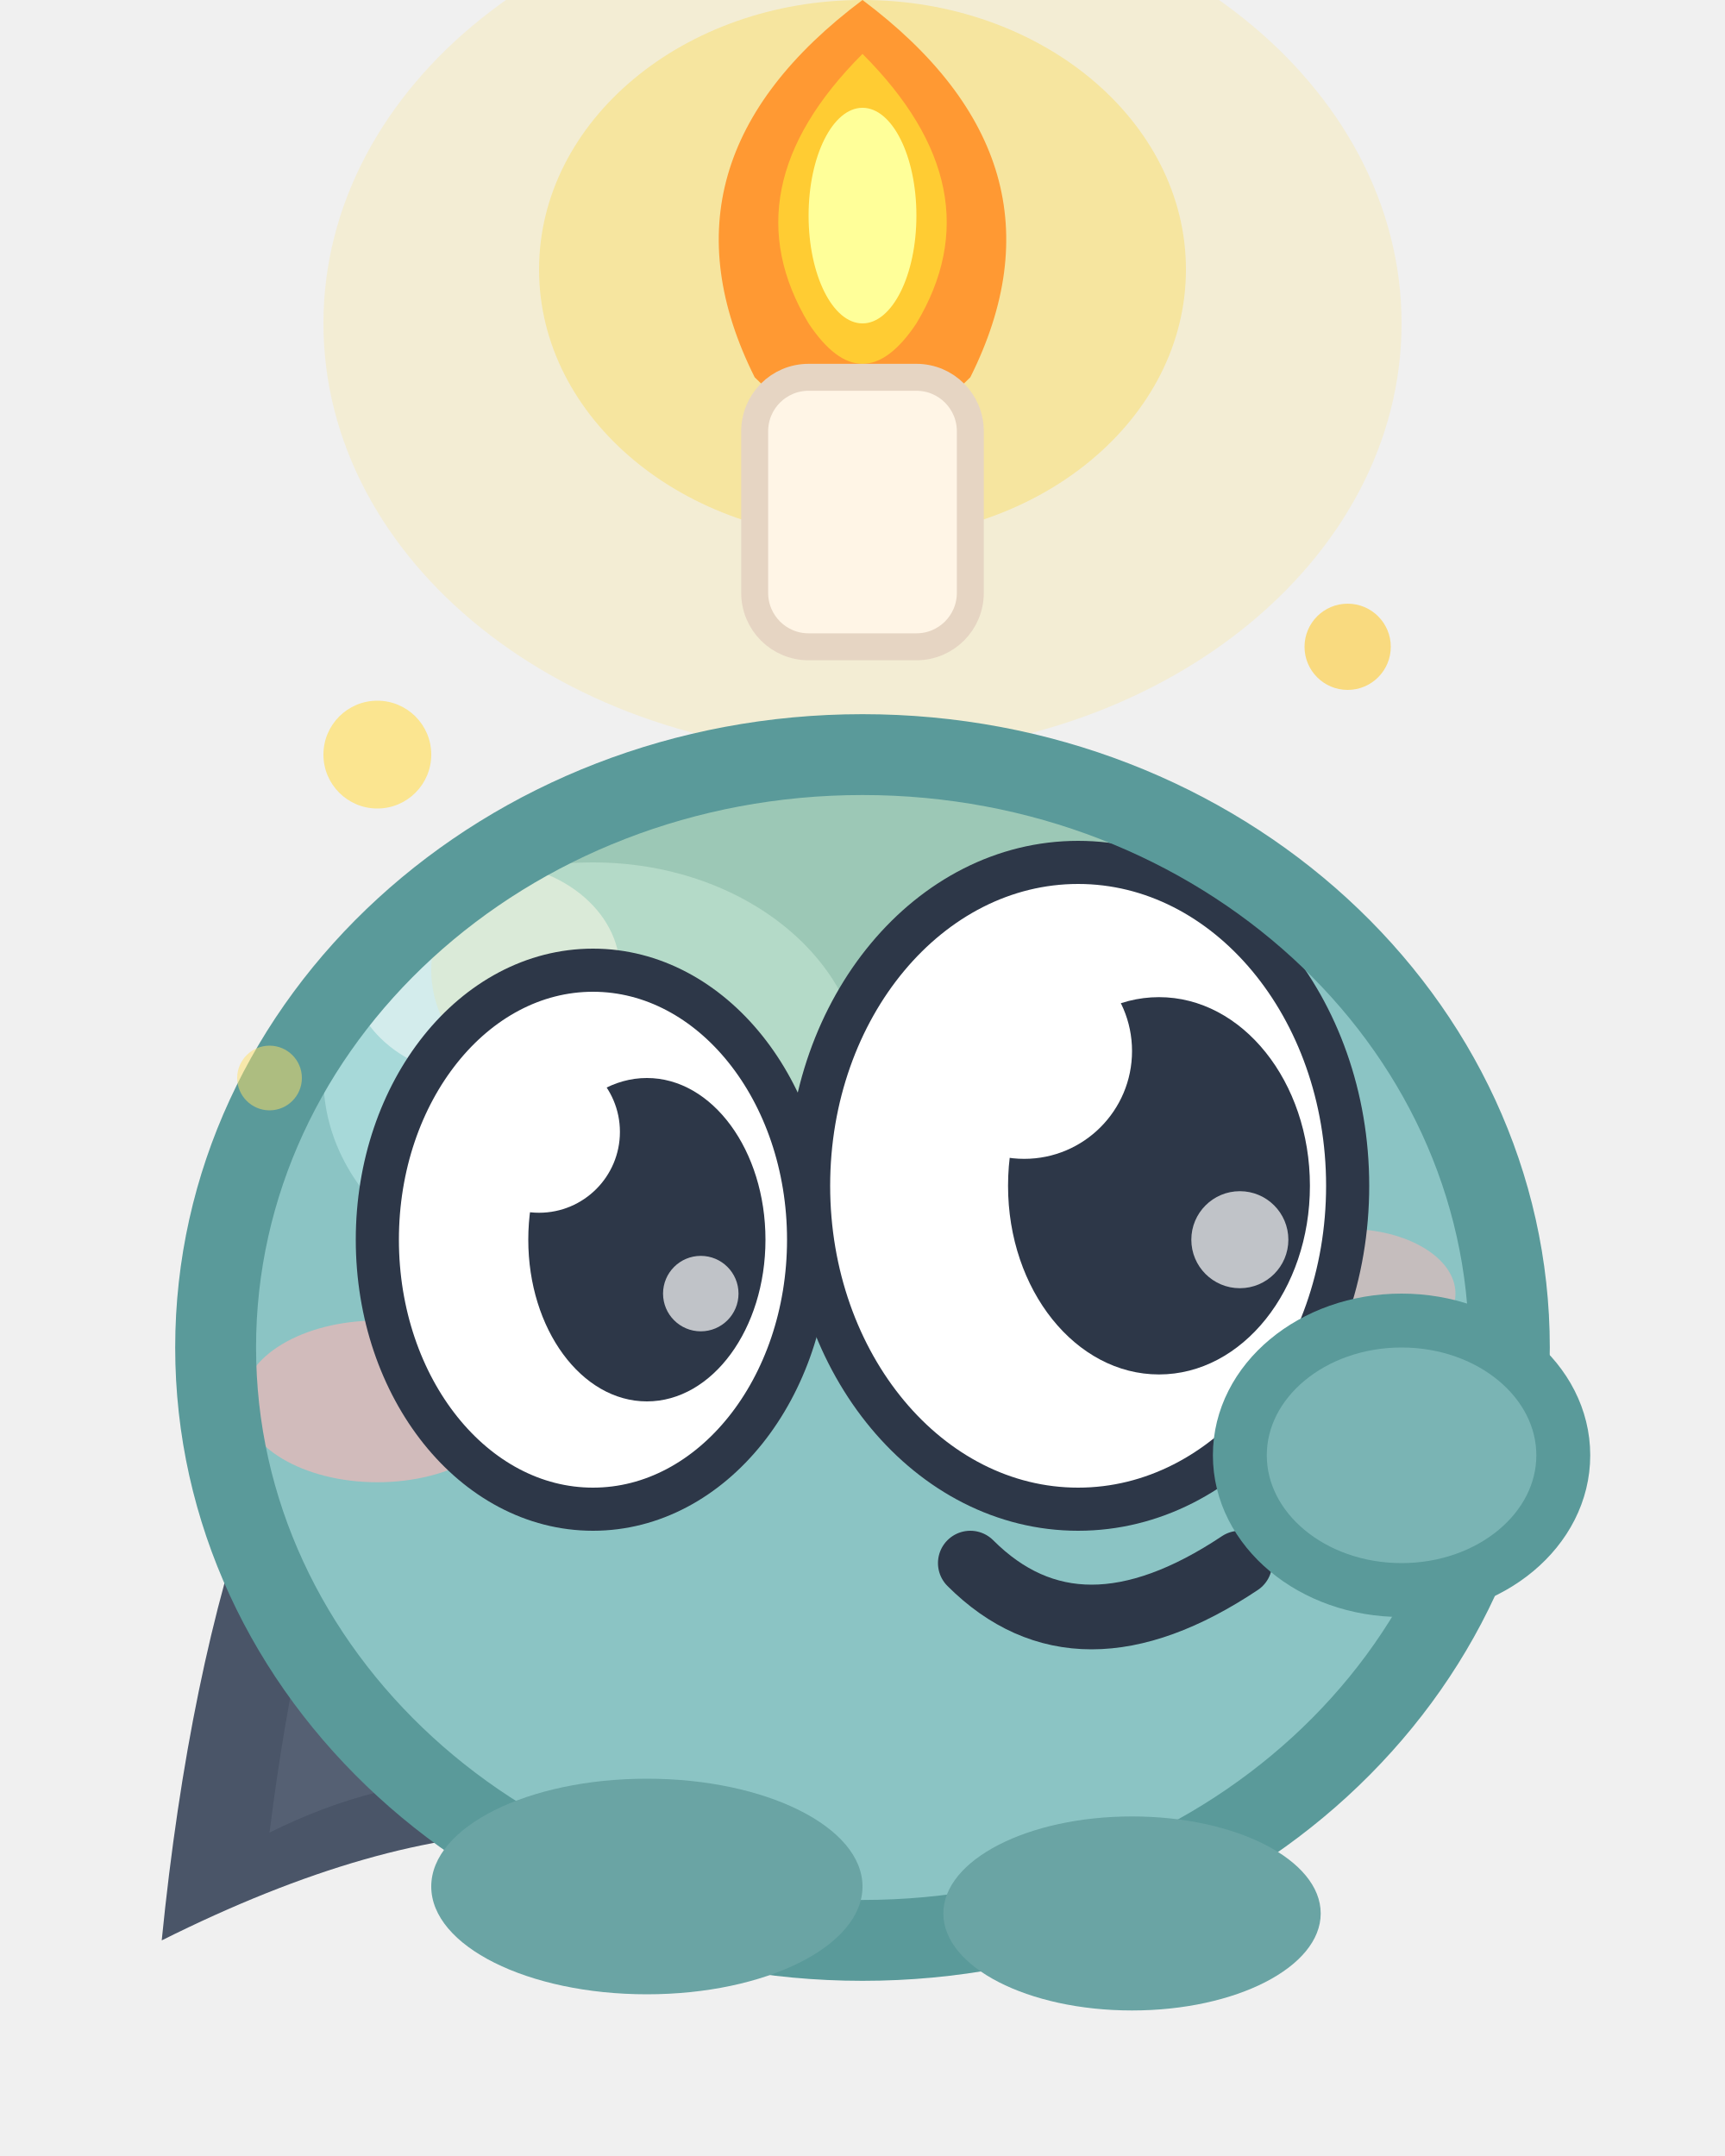
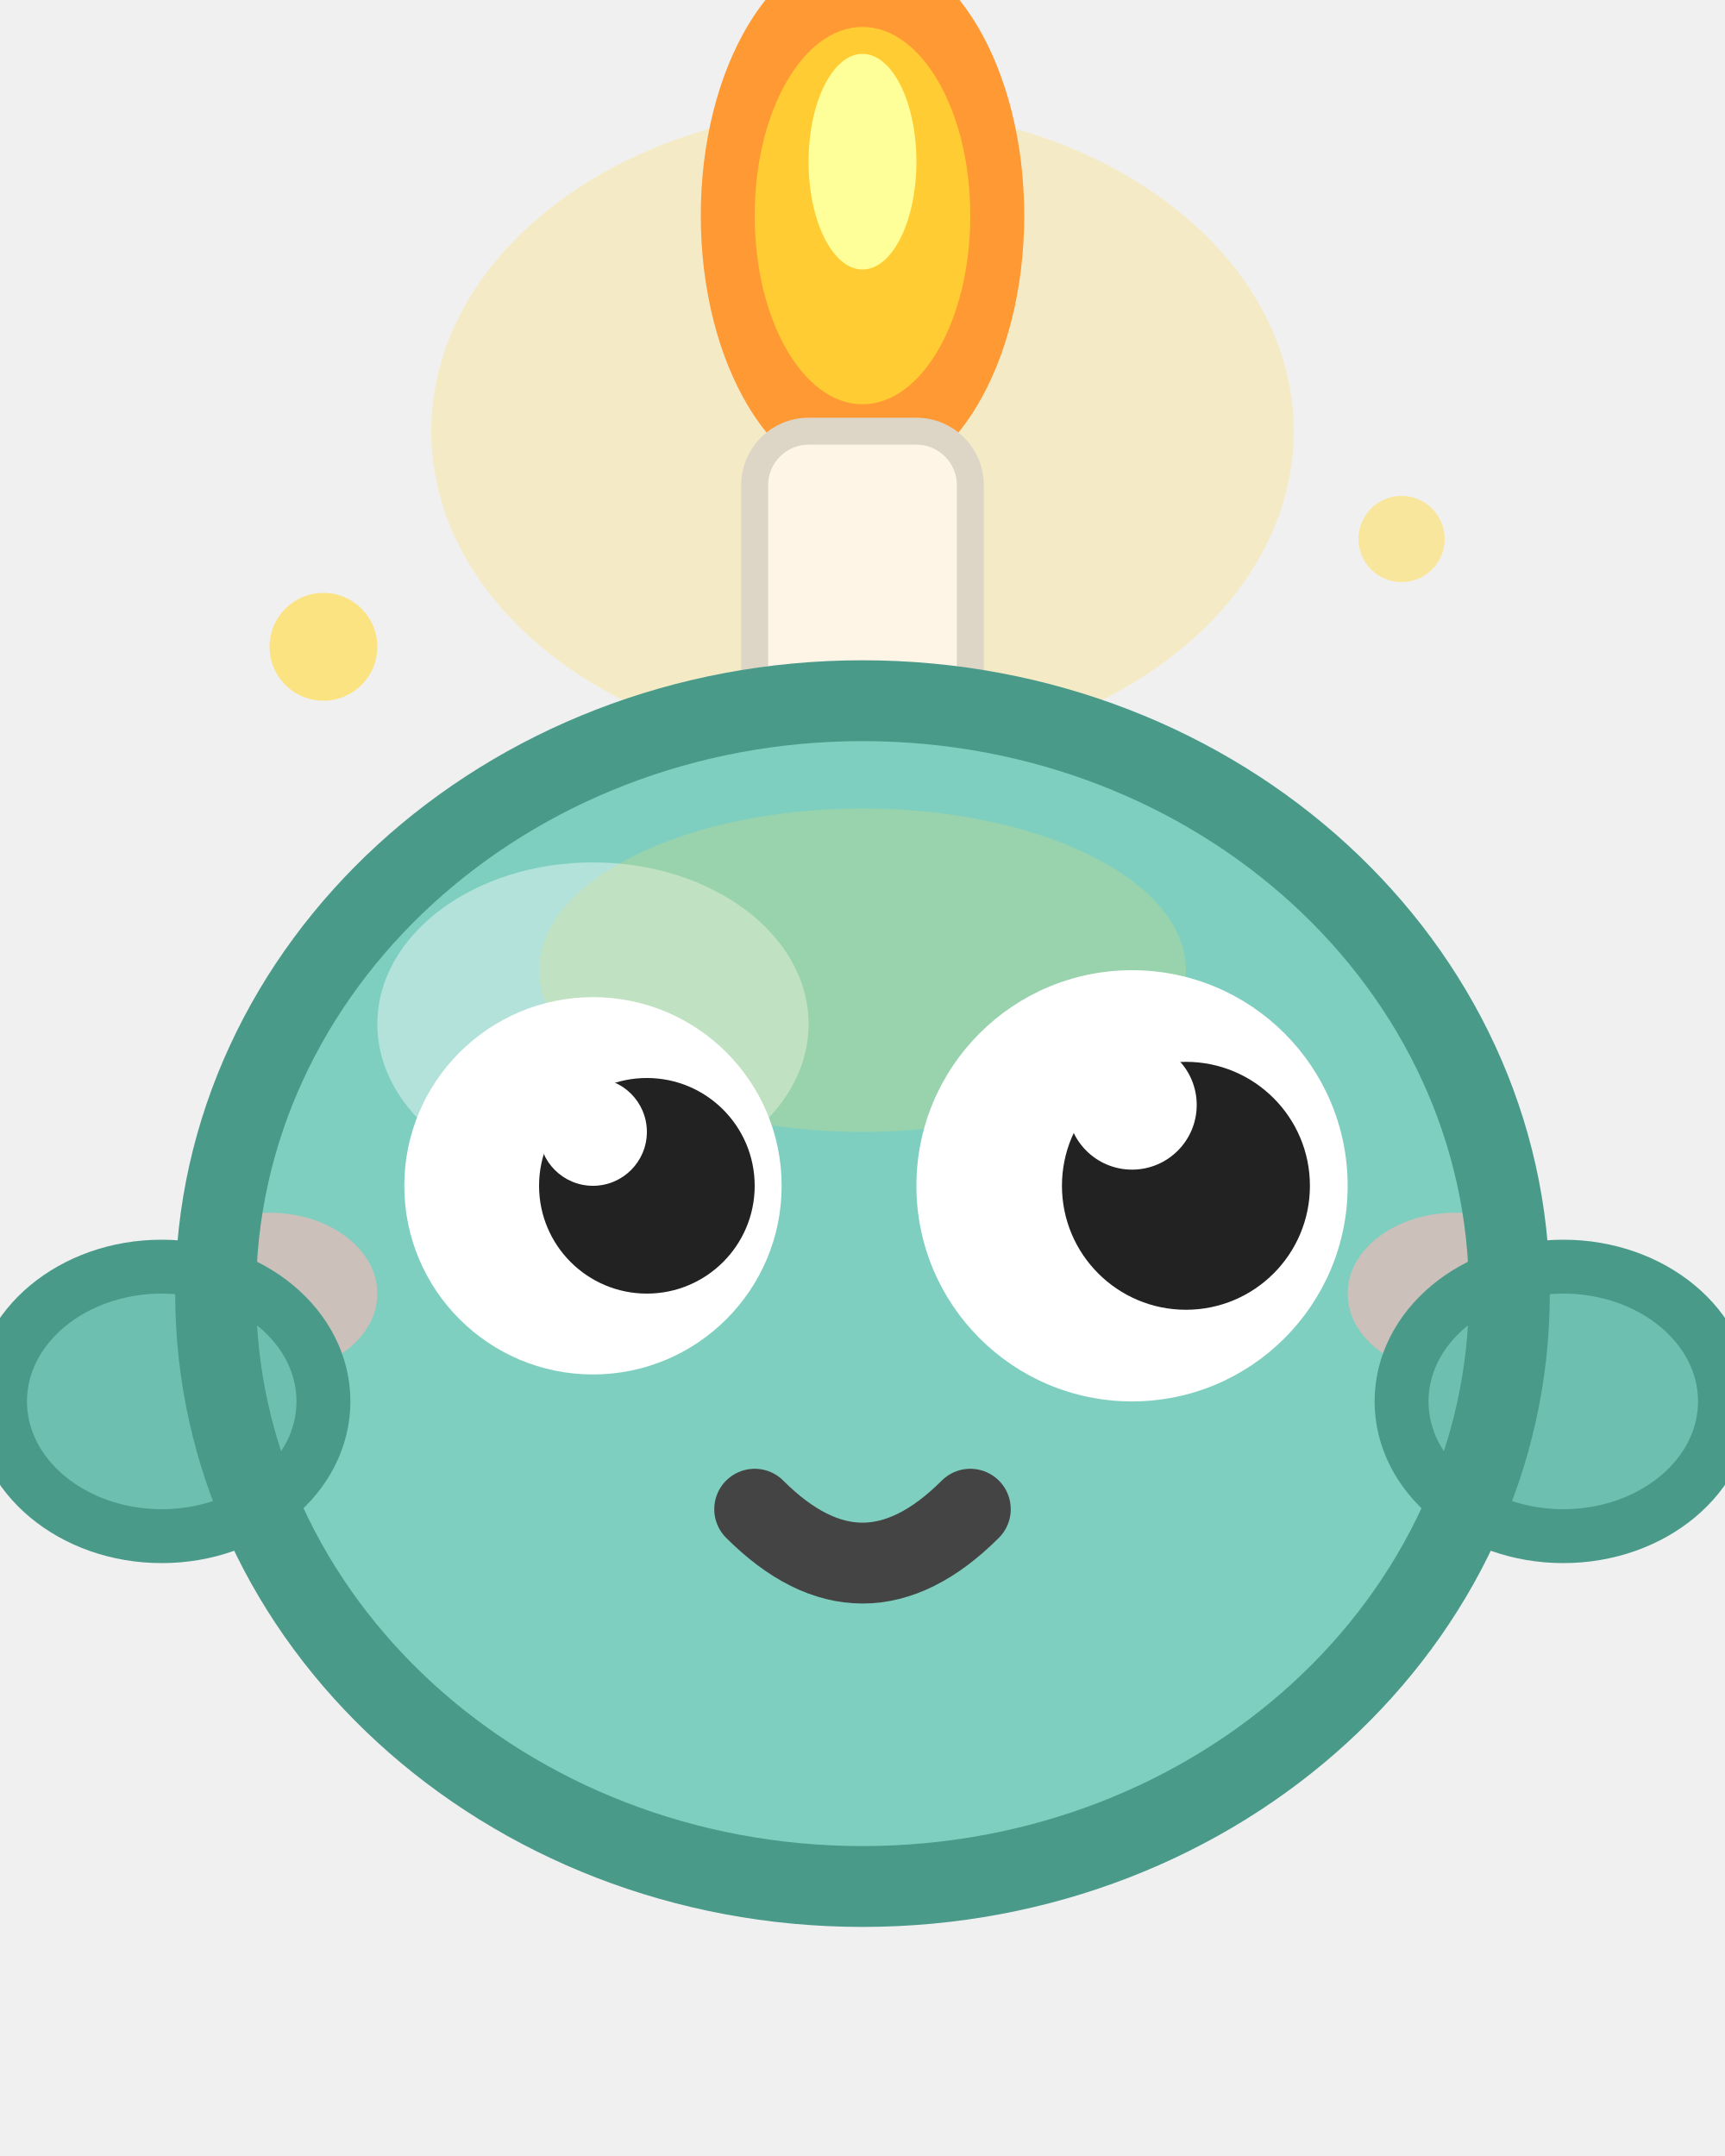
<svg xmlns="http://www.w3.org/2000/svg" width="32" height="40" viewBox="0 0 32 40">
-   <ellipse cx="16" cy="6" rx="10" ry="8" fill="#FFE066" opacity="0.2" />
-   <ellipse cx="16" cy="5" rx="6" ry="5" fill="#FFCC00" opacity="0.25" />
-   <path d="M16 0 Q20 3 18 7 Q16 9 14 7 Q12 3 16 0" fill="#FF9933" />
-   <path d="M16 1 Q18.5 3.5 17 6 Q16 7.5 15 6 Q13.5 3.5 16 1" fill="#FFCC33" />
-   <ellipse cx="16" cy="4" rx="1" ry="2" fill="#FFFF99" />
-   <rect x="14" y="7" width="4" height="5" rx="1" fill="#FFF5E6" />
-   <rect x="14" y="7" width="4" height="5" rx="1" fill="none" stroke="#E6D5C3" stroke-width="0.5" />
-   <path d="M8 22 Q4 26 3 36 Q7 34 10 34 Q9 28 8 22" fill="#4A5568" />
-   <path d="M9 23 Q6 26 5 34 Q7 33 9 33" fill="#5A6578" opacity="0.7" />
-   <ellipse cx="16" cy="25" rx="12" ry="11" fill="#8BC4C4" />
-   <ellipse cx="11" cy="20" rx="5" ry="4" fill="#AEDEDE" opacity="0.8" />
-   <ellipse cx="9" cy="18" rx="2.5" ry="2" fill="#FFFFFF" opacity="0.5" />
-   <ellipse cx="16" cy="18" rx="8" ry="4" fill="#FFE066" opacity="0.15" />
-   <ellipse cx="7" cy="26" rx="2.5" ry="1.5" fill="#FFB5B5" opacity="0.6" />
-   <ellipse cx="25" cy="24" rx="2" ry="1.2" fill="#FFB5B5" opacity="0.5" />
-   <ellipse cx="11" cy="23" rx="4" ry="5" fill="#FFFFFF" />
-   <ellipse cx="11" cy="23" rx="4" ry="5" fill="none" stroke="#2D3748" stroke-width="0.8" />
-   <ellipse cx="12" cy="23" rx="2.2" ry="3" fill="#2D3748" />
-   <circle cx="10" cy="21" r="1.5" fill="#FFFFFF" />
-   <circle cx="13" cy="24" r="0.7" fill="#FFFFFF" opacity="0.7" />
-   <ellipse cx="20" cy="22" rx="5" ry="6" fill="#FFFFFF" />
-   <ellipse cx="20" cy="22" rx="5" ry="6" fill="none" stroke="#2D3748" stroke-width="0.8" />
-   <ellipse cx="21.5" cy="22" rx="2.8" ry="3.5" fill="#2D3748" />
-   <circle cx="19" cy="19.5" r="2" fill="#FFFFFF" />
-   <circle cx="23" cy="23" r="0.9" fill="#FFFFFF" opacity="0.7" />
-   <path d="M18 29 Q20 31 23 29" stroke="#2D3748" stroke-width="1.2" fill="none" stroke-linecap="round" />
-   <ellipse cx="16" cy="25" rx="12" ry="11" fill="none" stroke="#5A9A9A" stroke-width="1.5" />
-   <ellipse cx="26" cy="27" rx="3" ry="2.5" fill="#7AB4B4" />
-   <ellipse cx="26" cy="27" rx="3" ry="2.5" fill="none" stroke="#5A9A9A" stroke-width="1" />
-   <ellipse cx="12" cy="35" rx="4" ry="2" fill="#6AA4A4" />
-   <ellipse cx="21" cy="35.5" rx="3.5" ry="1.8" fill="#6AA4A4" />
-   <circle cx="7" cy="14" r="1" fill="#FFE066" opacity="0.7" />
-   <circle cx="25" cy="12" r="0.8" fill="#FFCC33" opacity="0.6" />
-   <circle cx="5" cy="20" r="0.6" fill="#FFE066" opacity="0.5" />
+   <ellipse cx="16" cy="8" rx="8" ry="6" fill="#FFE066" opacity="0.3" />
+   <ellipse cx="16" cy="4" rx="3" ry="5" fill="#FF9933" />
+   <ellipse cx="16" cy="4" rx="2" ry="3.5" fill="#FFCC33" />
+   <ellipse cx="16" cy="3" rx="1" ry="2" fill="#FFFF99" />
+   <rect x="14" y="8" width="4" height="6" rx="1" fill="#FFF5E6" />
+   <rect x="14" y="8" width="4" height="6" rx="1" fill="none" stroke="#DDD5C6" stroke-width="0.5" />
+   <ellipse cx="16" cy="24" rx="12" ry="11" fill="#7ECFC0" />
+   <ellipse cx="11" cy="19" rx="4" ry="3" fill="#FFFFFF" opacity="0.4" />
+   <ellipse cx="16" cy="18" rx="6" ry="3" fill="#FFE066" opacity="0.2" />
+   <circle cx="11" cy="22" r="3.5" fill="#FFFFFF" />
+   <circle cx="12" cy="22" r="2" fill="#222222" />
+   <circle cx="11" cy="21" r="1" fill="#FFFFFF" />
+   <circle cx="21" cy="22" r="4" fill="#FFFFFF" />
+   <circle cx="22" cy="22" r="2.3" fill="#222222" />
+   <circle cx="21" cy="20.5" r="1.2" fill="#FFFFFF" />
+   <ellipse cx="5" cy="24" rx="2" ry="1.5" fill="#FFB5B5" opacity="0.6" />
+   <ellipse cx="27" cy="24" rx="2" ry="1.5" fill="#FFB5B5" opacity="0.6" />
+   <path d="M14 28 Q16 30 18 28" stroke="#444444" stroke-width="1.5" fill="none" stroke-linecap="round" />
+   <ellipse cx="3" cy="26" rx="3" ry="2.5" fill="#6DBFB0" />
+   <ellipse cx="3" cy="26" rx="3" ry="2.5" fill="none" stroke="#4A9A8A" stroke-width="1" />
+   <ellipse cx="29" cy="26" rx="3" ry="2.5" fill="#6DBFB0" />
+   <ellipse cx="29" cy="26" rx="3" ry="2.5" fill="none" stroke="#4A9A8A" stroke-width="1" />
+   <ellipse cx="16" cy="24" rx="12" ry="11" fill="none" stroke="#4A9A8A" stroke-width="1.5" />
+   <circle cx="6" cy="12" r="1" fill="#FFE066" opacity="0.8" />
+   <circle cx="26" cy="10" r="0.8" fill="#FFE066" opacity="0.6" />
</svg>
